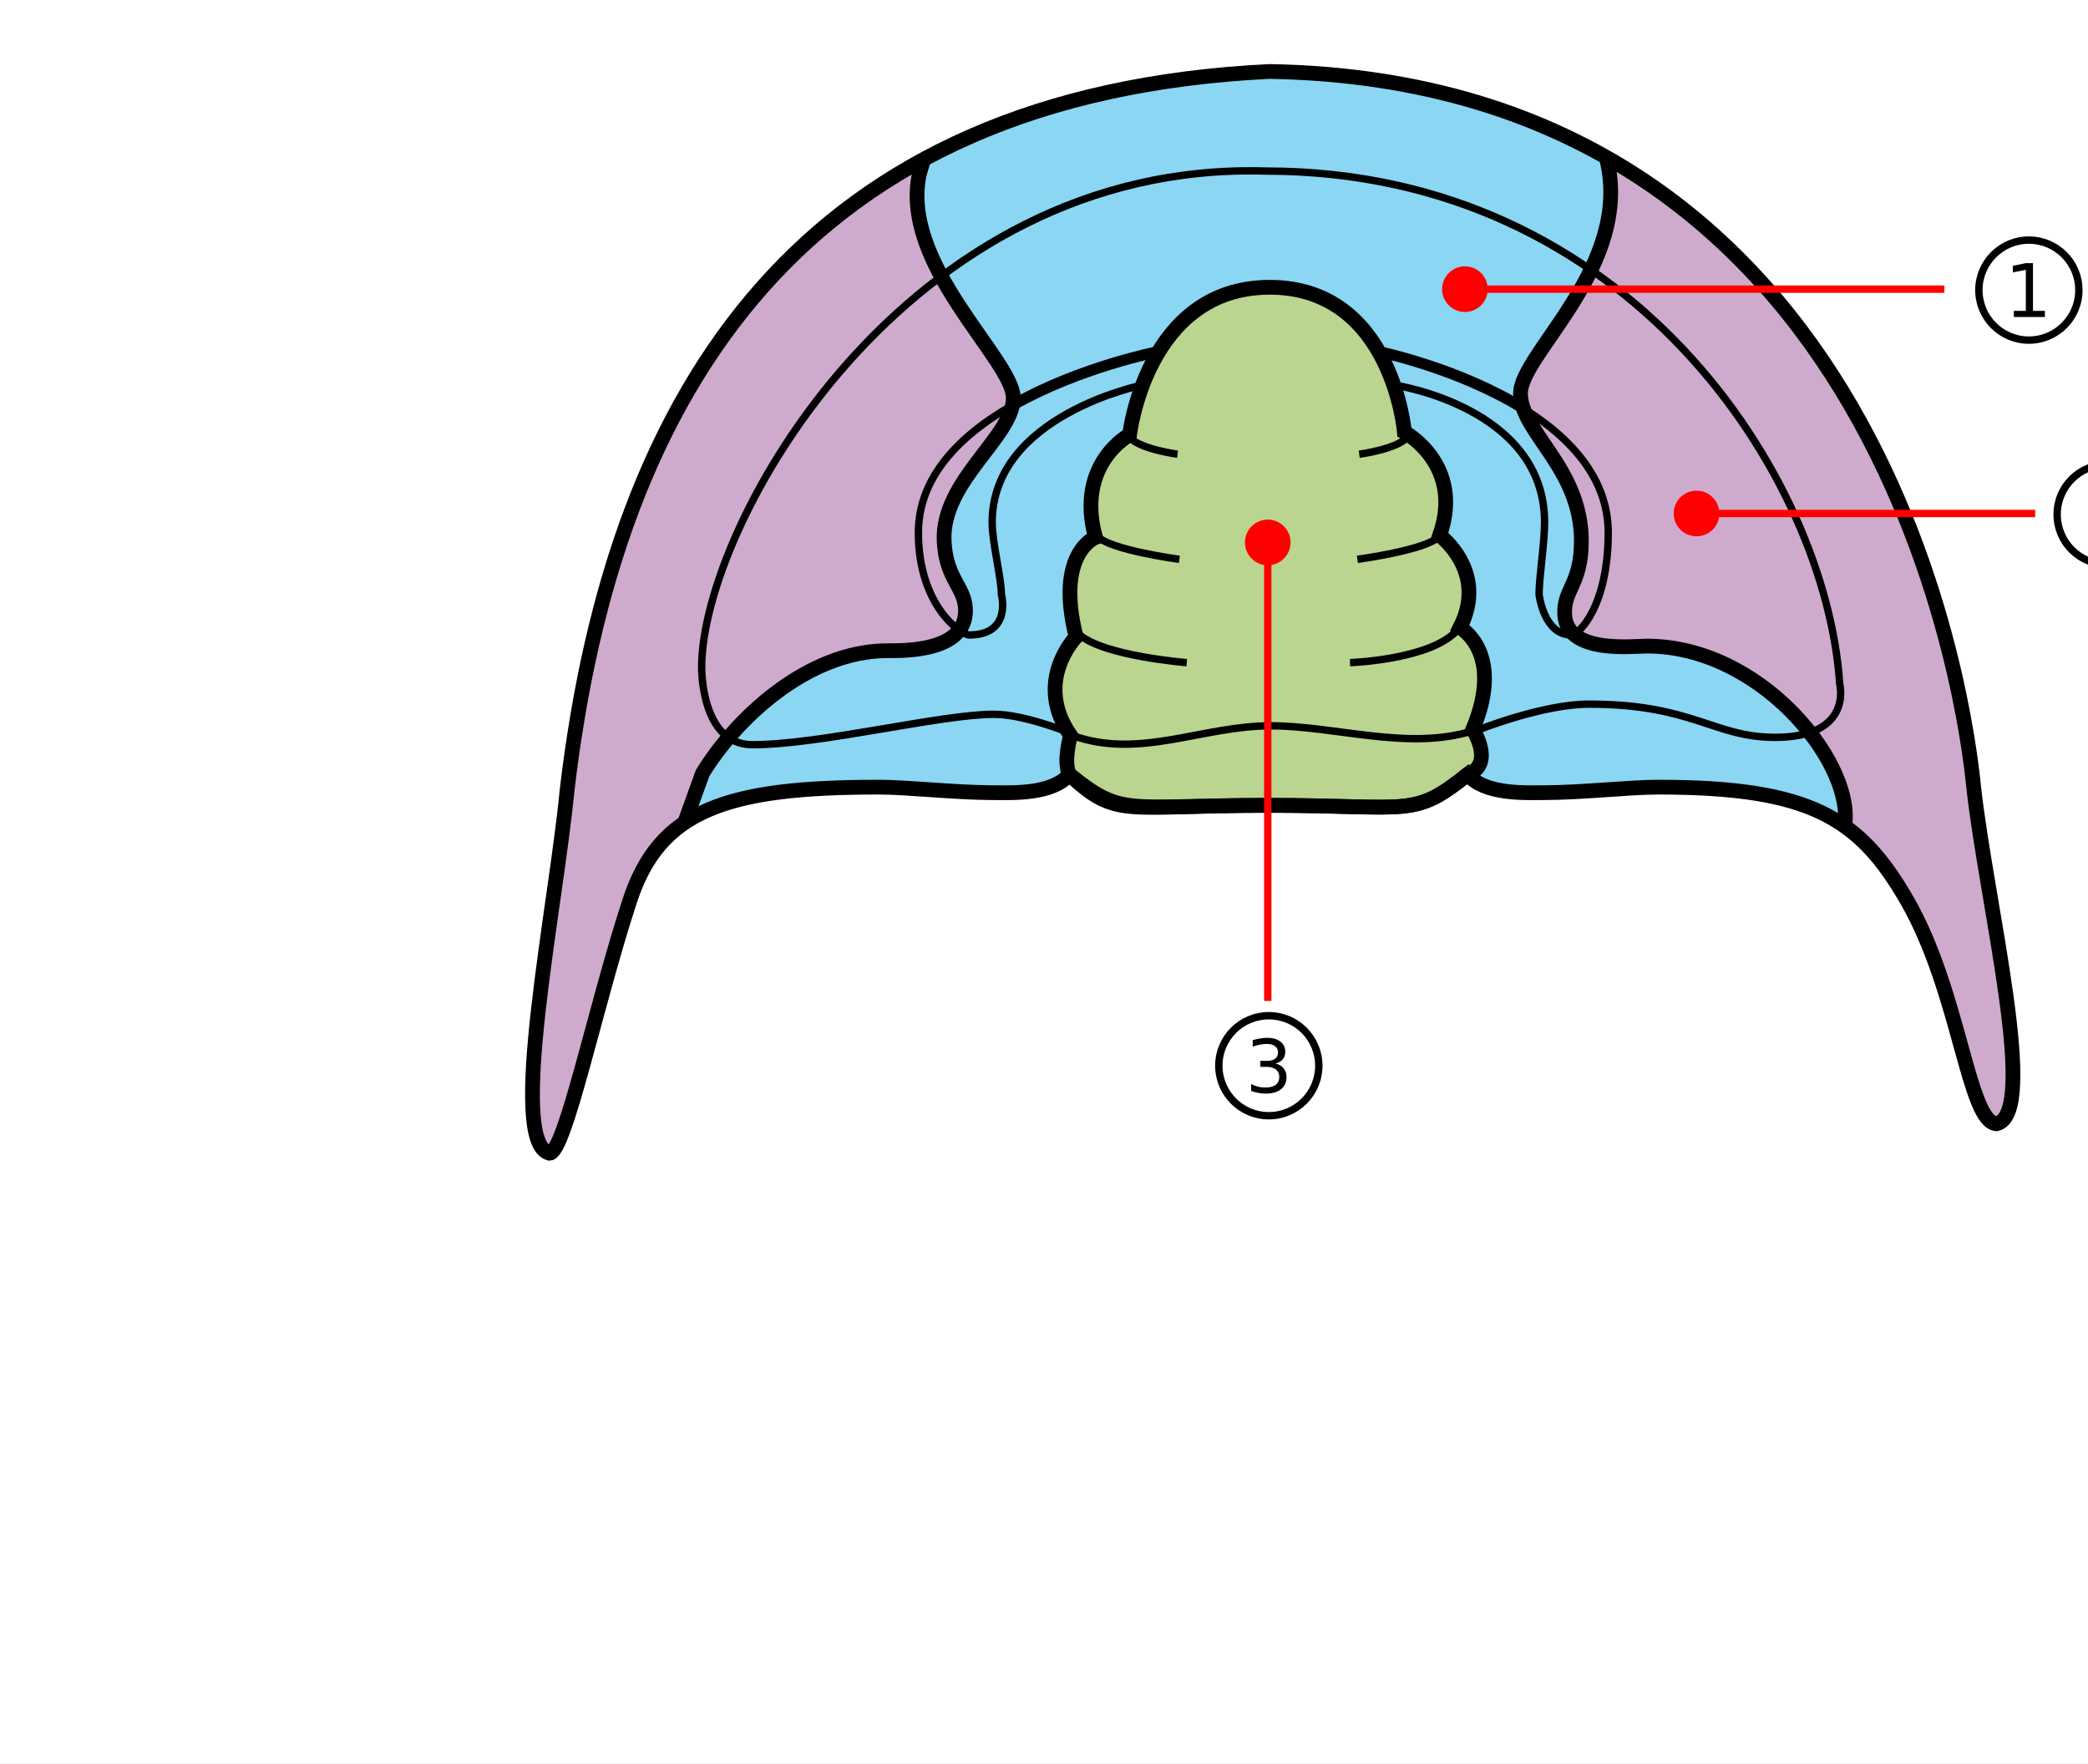
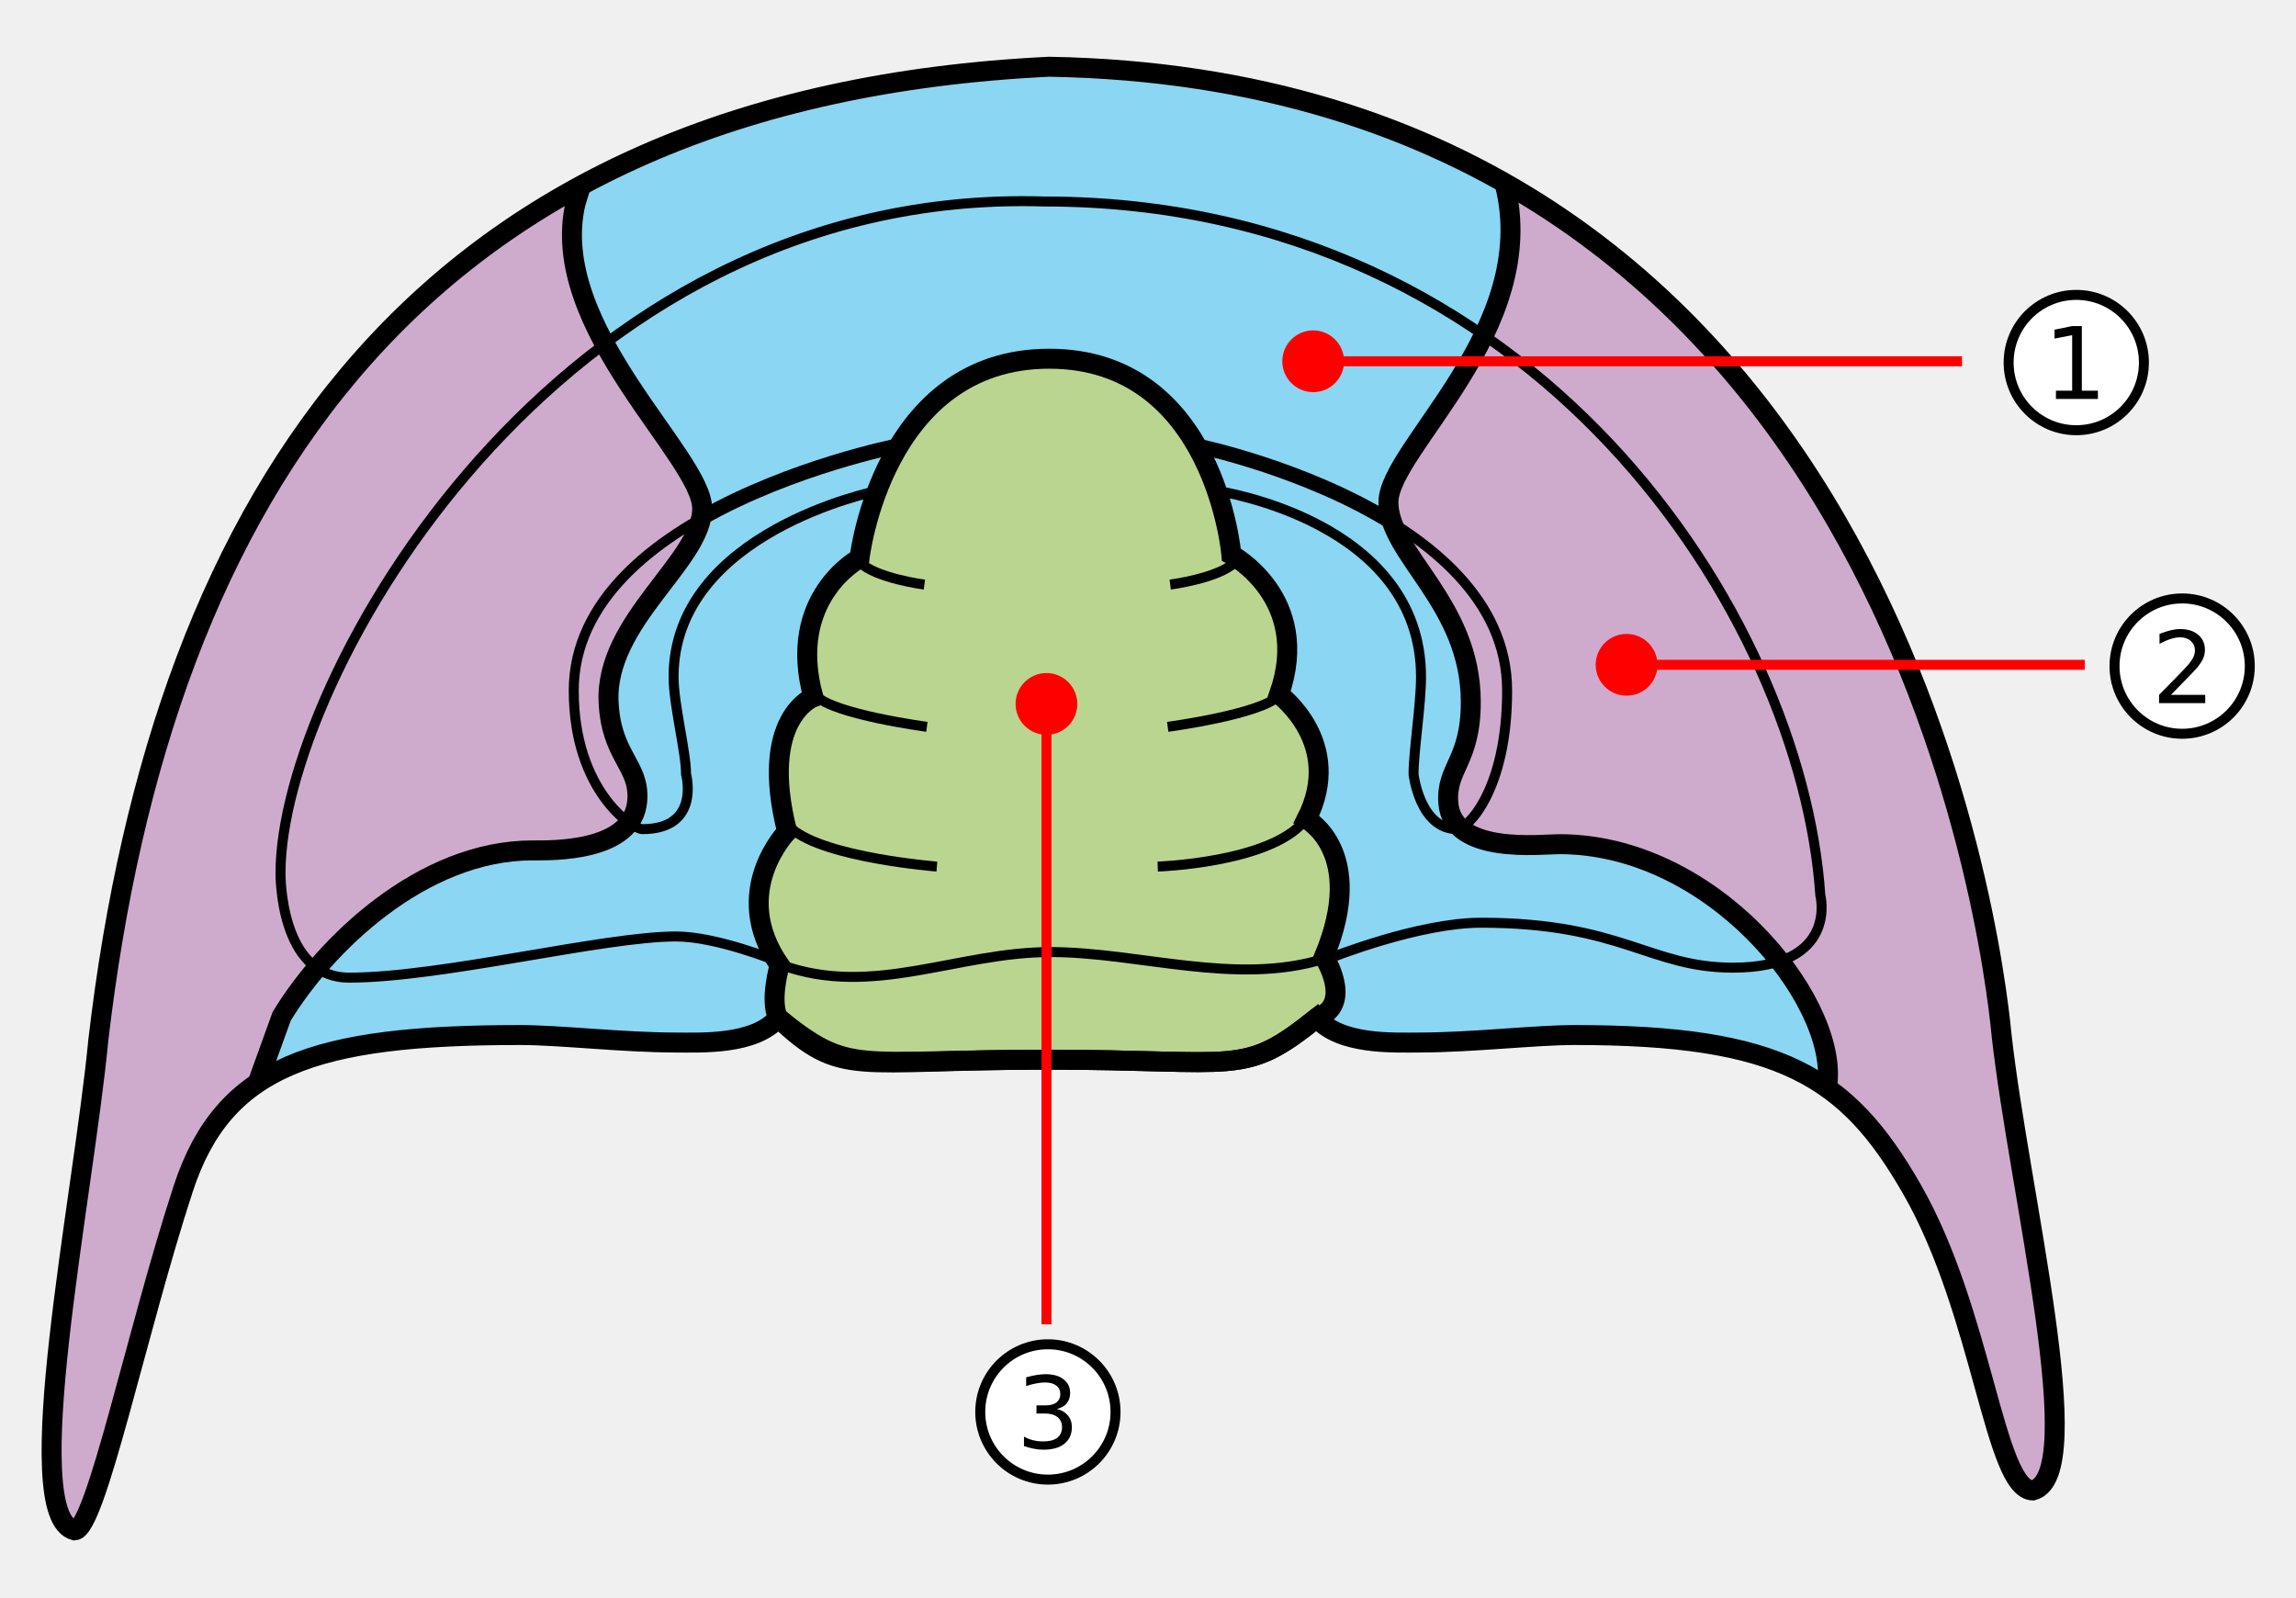
- <svg xmlns="http://www.w3.org/2000/svg" viewBox="-67 -3 283 239" version="1.0" width="189.46" height="160" id="svg2440">
-   <rect id="rect-blanca-para-texto" x="-67" y="-3" width="283" height="239" fill="#ffffff" />
+ <svg xmlns="http://www.w3.org/2000/svg" version="1.0" width="230" height="160" id="svg2440">
  <defs id="defs2443" />
  <g id="g2623">
    <g id="g2571">
      <path d="M 9.85,104.185 C 8.35,119.935 1.725,151.81 7.475,153.31 C 9.6,153.185 13.704,133.285 18.35,119.092 C 22.39,106.749 31.48,103.685 52.1,103.685 C 56.1,103.685 62.271,104.42 67.6,104.435 C 70.264,104.443 75.624,104.698 77.943,101.967 C 85.19,107.791 85.413,106.154 104.927,106.154 C 124.316,106.154 124.463,107.921 131.912,101.967 C 134.231,104.698 139.592,104.443 142.256,104.435 C 147.584,104.42 153.756,103.685 157.756,103.685 C 178.375,103.685 185.038,107.83 191.506,119.092 C 198.652,131.535 199.756,149.185 203.631,149.31 C 209.381,147.81 202.256,119.435 200.506,103.685 C 199.587,94.034 189.029,8.168 105.1,6.685 C 42.365,9.724 16.32,48.99 9.85,104.185 z" id="path2563" style="fill:#8ad6f3;fill-opacity:1;stroke:none;stroke-width:2" />
      <path d="M 105.1,35.935 C 88.359,35.935 86.1,55.935 86.1,55.935 C 86.1,55.935 78.725,59.842 81.475,69.842 C 81.475,69.842 75.975,71.935 78.85,83.31 C 78.85,83.31 72.975,89.31 78.1,96.685 C 78.1,96.685 77.068,100.217 77.943,101.967 C 84.393,108.041 85.413,106.154 104.927,106.154 C 124.316,106.154 124.463,107.921 131.912,101.967 C 135.662,100.592 132.631,95.842 132.631,95.842 C 137.006,85.342 130.881,82.06 130.881,82.06 C 134.756,74.435 128.131,69.56 128.131,69.56 C 131.506,59.935 123.35,55.56 123.35,55.56 C 123.35,55.56 121.715,35.935 105.1,35.935 z" id="path2569" style="fill:#bad58f;fill-opacity:1;stroke:none;stroke-width:2" />
      <path d="M 150.757,18.531 C 154.382,33.031 139.085,44.924 139.085,50.315 C 139.085,55.566 147.335,60.441 147.335,70.315 C 147.335,76.316 144.818,76.882 145.085,80.44 C 145.48,85.646 154.335,84.565 156.21,84.565 C 171.479,84.565 183.835,99.94 183.087,108.36 L 183.024,109.234 C 186.427,111.638 188.981,114.95 191.506,119.346 C 198.652,131.79 199.756,149.44 203.631,149.565 C 209.381,148.065 202.256,119.69 200.506,103.94 C 199.791,96.429 193.191,42.664 150.757,18.531 z" id="path2567" style="fill:#ceabcc;fill-opacity:1;stroke:none;stroke-width:2" />
      <path d="M 58.175,18.666 C 28.438,34.695 14.247,65.587 9.706,104.322 C 8.206,120.072 1.714,151.815 7.464,153.315 C 9.589,153.19 13.693,133.29 18.339,119.096 C 19.923,114.257 22.281,110.832 25.808,108.471 L 28.214,101.815 C 32.524,94.7 42.241,85.19 53.339,85.19 C 55.214,85.19 63.445,85.396 63.839,80.19 C 64.107,76.632 61.214,75.815 60.964,70.315 C 60.595,62.194 70.339,56.191 70.339,50.94 C 70.339,45.718 54.763,32.772 57.652,20.377 C 57.659,20.345 57.675,20.316 57.683,20.283 L 58.175,18.666 z" id="path2565" style="fill:#ceabcc;fill-opacity:1;stroke:none;stroke-width:2" />
      <path d="M 9.85,104.185 C 8.35,119.935 1.725,151.81 7.475,153.31 C 9.6,153.185 13.704,133.285 18.35,119.092 C 22.39,106.749 31.48,103.685 52.1,103.685 C 56.1,103.685 62.271,104.42 67.6,104.435 C 70.264,104.443 75.624,104.698 77.943,101.967 C 85.19,107.791 85.413,106.154 104.927,106.154 C 124.316,106.154 124.463,107.921 131.912,101.967 C 134.231,104.698 139.592,104.443 142.256,104.435 C 147.584,104.42 153.756,103.685 157.756,103.685 C 178.375,103.685 185.038,107.83 191.506,119.092 C 198.652,131.535 199.756,149.185 203.631,149.31 C 209.381,147.81 202.256,119.435 200.506,103.685 C 199.587,94.034 189.029,8.168 105.1,6.685 C 42.365,9.724 16.32,48.99 9.85,104.185 z" id="path2635" style="fill:none;fill-opacity:1;stroke:#000000;stroke-width:2" />
      <path d="M 150.757,18.531 C 154.382,33.031 139.085,44.924 139.085,50.315 C 139.085,55.566 147.335,60.441 147.335,70.315 C 147.335,76.316 144.818,76.882 145.085,80.44 C 145.48,85.646 154.335,84.565 156.21,84.565 C 171.479,84.565 183.835,99.94 183.087,108.36 L 183.024,109.234" id="path2669" style="fill:none;fill-opacity:1;stroke:#000000;stroke-width:2" />
      <path d="M 25.808,108.471 L 28.214,101.815 C 32.524,94.7 42.241,85.19 53.339,85.19 C 55.214,85.19 63.445,85.396 63.839,80.19 C 64.107,76.632 61.214,75.815 60.964,70.315 C 60.595,62.194 70.339,56.191 70.339,50.94 C 70.339,45.718 54.763,32.772 57.652,20.377 C 57.659,20.345 57.675,20.316 57.683,20.283 L 58.175,18.666" id="path2657" style="fill:none;fill-opacity:1;stroke:#000000;stroke-width:2" />
      <path d="M 105.1,35.935 C 88.359,35.935 86.1,55.935 86.1,55.935 C 86.1,55.935 78.725,59.842 81.475,69.842 C 81.475,69.842 75.975,71.935 78.85,83.31 C 78.85,83.31 72.975,89.31 78.1,96.685 C 78.1,96.685 77.068,100.217 77.943,101.967 C 84.393,108.041 85.413,106.154 104.927,106.154 C 124.316,106.154 124.463,107.921 131.912,101.967 C 135.662,100.592 132.631,95.842 132.631,95.842 C 137.006,85.342 130.881,82.06 130.881,82.06 C 134.756,74.435 128.131,69.56 128.131,69.56 C 131.506,59.935 123.35,55.56 123.35,55.56 C 123.35,55.56 121.715,35.935 105.1,35.935 z" id="path2640" style="fill:none;fill-opacity:1;stroke:#000000;stroke-width:2" />
      <path d="M 79.35,83.06 C 82.725,85.935 93.85,86.81 93.85,86.81" id="path2644" style="fill:none;fill-rule:evenodd;stroke:#000000;stroke-width:1px;stroke-linecap:butt;stroke-linejoin:miter;stroke-opacity:1" />
      <path d="M 81.725,69.685 C 83.475,71.56 92.85,72.81 92.85,72.81" id="path2646" style="fill:none;fill-rule:evenodd;stroke:#000000;stroke-width:1px;stroke-linecap:butt;stroke-linejoin:miter;stroke-opacity:1" />
      <path d="M 86.1,56.31 C 87.725,57.935 92.6,58.56 92.6,58.56" id="path2648" style="fill:none;fill-rule:evenodd;stroke:#000000;stroke-width:1px;stroke-linecap:butt;stroke-linejoin:miter;stroke-opacity:1" />
      <path d="M 132.6,96.06 C 123.784,98.786 114.074,95.373 105.225,95.373 C 95.887,95.373 87.455,99.956 78.35,96.685" id="path2642" style="fill:none;fill-rule:evenodd;stroke:#000000;stroke-width:1px;stroke-linecap:butt;stroke-linejoin:miter;stroke-opacity:1" />
      <path d="M 130.6,82.31 C 127.1,86.435 115.975,86.81 115.975,86.81" id="path2652" style="fill:none;fill-rule:evenodd;stroke:#000000;stroke-width:1px;stroke-linecap:butt;stroke-linejoin:miter;stroke-opacity:1" />
      <path d="M 128.1,69.685 C 126.35,71.56 116.975,72.81 116.975,72.81" id="path2654" style="fill:none;fill-rule:evenodd;stroke:#000000;stroke-width:1px;stroke-linecap:butt;stroke-linejoin:miter;stroke-opacity:1" />
      <path d="M 123.725,56.31 C 122.1,57.935 117.225,58.56 117.225,58.56" id="path2656" style="fill:none;fill-rule:evenodd;stroke:#000000;stroke-width:1px;stroke-linecap:butt;stroke-linejoin:miter;stroke-opacity:1" />
      <path d="M 77.6,96.185 C 77.6,96.185 71.727,93.81 67.725,93.81 C 60.474,93.81 44.225,97.935 34.975,97.935 C 27.957,97.935 28.1,87.435 28.1,87.435 C 28.1,68.296 55.638,18.685 104.6,20.185 C 153.921,20.185 180.475,61.782 182.35,89.685 C 182.35,89.685 184.236,96.935 173.6,96.935 C 165.223,96.935 162.487,92.435 148.35,92.435 C 142.095,92.435 133.35,95.935 133.35,95.935" id="path2662" style="fill:none;stroke:#000000;stroke-width:1" />
      <path d="M 87.85,49.185 C 87.85,49.185 67.475,53.284 67.475,67.81 C 67.475,70.572 68.725,75.307 68.725,77.56 C 68.725,77.56 70.225,83.06 64.35,83.06 C 63.35,83.06 57.475,79.187 57.475,69.185 C 57.475,51.06 89.85,44.685 89.85,44.685" id="path2664" style="fill:none;fill-rule:evenodd;stroke:#000000;stroke-width:1px;stroke-linecap:butt;stroke-linejoin:miter;stroke-opacity:1" />
      <path d="M 121.975,49.185 C 121.975,49.185 142.35,52.158 142.35,67.81 C 142.35,70.572 141.6,75.307 141.6,77.56 C 141.6,77.56 142.223,83.06 145.975,83.06 C 146.975,83.06 150.975,79.187 150.975,69.185 C 150.975,51.06 119.975,44.685 119.975,44.685" id="path2666" style="fill:none;fill-rule:evenodd;stroke:#000000;stroke-width:1px;stroke-linecap:butt;stroke-linejoin:miter;stroke-opacity:1" />
      <path d="M 70.311,51.879 C 79.351,46.752 89.85,44.685 89.85,44.685" id="path2706" style="fill:none;fill-rule:evenodd;stroke:#000000;stroke-width:1.5;stroke-linecap:butt;stroke-linejoin:miter;stroke-opacity:1" />
      <path d="M 139.536,52.398 C 130.702,46.891 119.975,44.685 119.975,44.685" id="path2708" style="fill:none;fill-rule:evenodd;stroke:#000000;stroke-width:1.5;stroke-linecap:butt;stroke-linejoin:miter;stroke-opacity:1" />
    </g>
    <g id="g2593">
      <g transform="matrix(-1,0,0,1,126.5804,-126.3096)" id="g2740">
        <g transform="translate(-174.4589,97.25)" id="g2742">
          <path d="M 169,65.25 L 104.496,65.25" id="path2744" style="fill:none;stroke:#ff0000;stroke-width:1" />
        </g>
        <path d="M -1.312,142.469 C -1.312,144.177 -2.699,145.562 -4.406,145.562 C -6.114,145.562 -7.5,144.177 -7.5,142.469 C -7.5,140.761 -6.114,139.375 -4.406,139.375 C -2.699,139.375 -1.312,140.761 -1.312,142.469 z" transform="translate(-0.5625,20.03125)" id="path2746" style="fill:#ff0000;fill-opacity:1;stroke:none;stroke-width:1;stroke-linecap:round;stroke-linejoin:miter;stroke-miterlimit:4;stroke-opacity:1" />
      </g>
      <g transform="translate(258.4608,-183.3095)" id="g3551">
        <path d="M -43.696,219.629 C -43.695,223.372 -46.729,226.407 -50.472,226.407 C -54.214,226.407 -57.248,223.372 -57.247,219.629 C -57.248,215.886 -54.214,212.851 -50.472,212.851 C -46.729,212.851 -43.695,215.886 -43.696,219.629 z" id="path3092" style="fill:#ffffff;stroke:#000000;stroke-width:1" />
        <text x="-53.741" y="223.274" id="text2815" xml:space="preserve" style="font-size:10px;font-style:normal;font-variant:normal;font-weight:normal;font-stretch:normal;text-align:start;line-height:100%;text-anchor:start;fill:#000000;fill-opacity:1;stroke:none;stroke-width:1px;stroke-linecap:butt;stroke-linejoin:miter;stroke-opacity:1;font-family:DejaVu Sans">
          <tspan x="-53.741" y="223.274" id="tspan2817">1</tspan>
        </text>
      </g>
    </g>
    <g id="g2603">
      <g transform="matrix(-1,0,0,1,157.9723,-95.90396)" id="pointer">
        <g transform="translate(-174.4589,97.25)" id="g2941">
          <path d="M 169,65.25 L 123.588,65.25" id="path2915" style="fill:none;stroke:#ff0000;stroke-width:1" />
        </g>
        <path d="M -1.312,142.469 C -1.312,144.177 -2.699,145.562 -4.406,145.562 C -6.114,145.562 -7.5,144.177 -7.5,142.469 C -7.5,140.761 -6.114,139.375 -4.406,139.375 C -2.699,139.375 -1.312,140.761 -1.312,142.469 z" transform="translate(-0.5625,20.03125)" id="path2730" style="fill:#ff0000;fill-opacity:1;stroke:none;stroke-width:1;stroke-linecap:round;stroke-linejoin:miter;stroke-miterlimit:4;stroke-opacity:1" />
      </g>
      <g transform="translate(216.5674,-147.4019)" id="g3546">
        <path d="M 8.804,214.129 C 8.805,217.872 5.771,220.907 2.028,220.907 C -1.714,220.907 -4.748,217.872 -4.747,214.129 C -4.748,210.386 -1.714,207.351 2.028,207.351 C 5.771,207.351 8.805,210.386 8.804,214.129 z" id="path3174" style="fill:#ffffff;stroke:#000000;stroke-width:1" />
        <text x="-1.018" y="217.84" id="text2827" xml:space="preserve" style="font-size:10px;font-style:normal;font-variant:normal;font-weight:normal;font-stretch:normal;text-align:start;line-height:100%;text-anchor:start;fill:#000000;fill-opacity:1;stroke:none;stroke-width:1px;stroke-linecap:butt;stroke-linejoin:miter;stroke-opacity:1;font-family:DejaVu Sans">
          <tspan x="-1.018" y="217.84" id="tspan2829">2</tspan>
        </text>
      </g>
    </g>
    <g id="g2613">
      <g transform="matrix(0,-1,1,0,-57.67217,65.54864)" id="g2748">
        <g transform="translate(-174.4589,97.25)" id="g2750">
          <path d="M 169,65.25 L 107.345,65.25" id="path2752" style="fill:none;stroke:#ff0000;stroke-width:1" />
        </g>
        <path d="M -1.312,142.469 C -1.312,144.177 -2.699,145.562 -4.406,145.562 C -6.114,145.562 -7.5,144.177 -7.5,142.469 C -7.5,140.761 -6.114,139.375 -4.406,139.375 C -2.699,139.375 -1.312,140.761 -1.312,142.469 z" transform="translate(-0.5625,20.03125)" id="path2754" style="fill:#ff0000;fill-opacity:1;stroke:none;stroke-width:1;stroke-linecap:round;stroke-linejoin:miter;stroke-miterlimit:4;stroke-opacity:1" />
      </g>
      <g transform="translate(55.44305,-76.93745)" id="g3541">
        <path d="M 56.304,218.379 C 56.305,222.122 53.271,225.157 49.528,225.157 C 45.786,225.157 42.752,222.122 42.753,218.379 C 42.752,214.636 45.786,211.601 49.528,211.601 C 53.271,211.601 56.305,214.636 56.304,218.379 z" id="path3176" style="fill:#ffffff;stroke:#000000;stroke-width:1" />
        <text x="46.367" y="222.019" id="text2843" xml:space="preserve" style="font-size:10px;font-style:normal;font-variant:normal;font-weight:normal;font-stretch:normal;text-align:start;line-height:100%;text-anchor:start;fill:#000000;fill-opacity:1;stroke:none;stroke-width:1px;stroke-linecap:butt;stroke-linejoin:miter;stroke-opacity:1;font-family:DejaVu Sans">
          <tspan x="46.367" y="222.019" id="tspan2847">3</tspan>
        </text>
      </g>
    </g>
  </g>
</svg>
